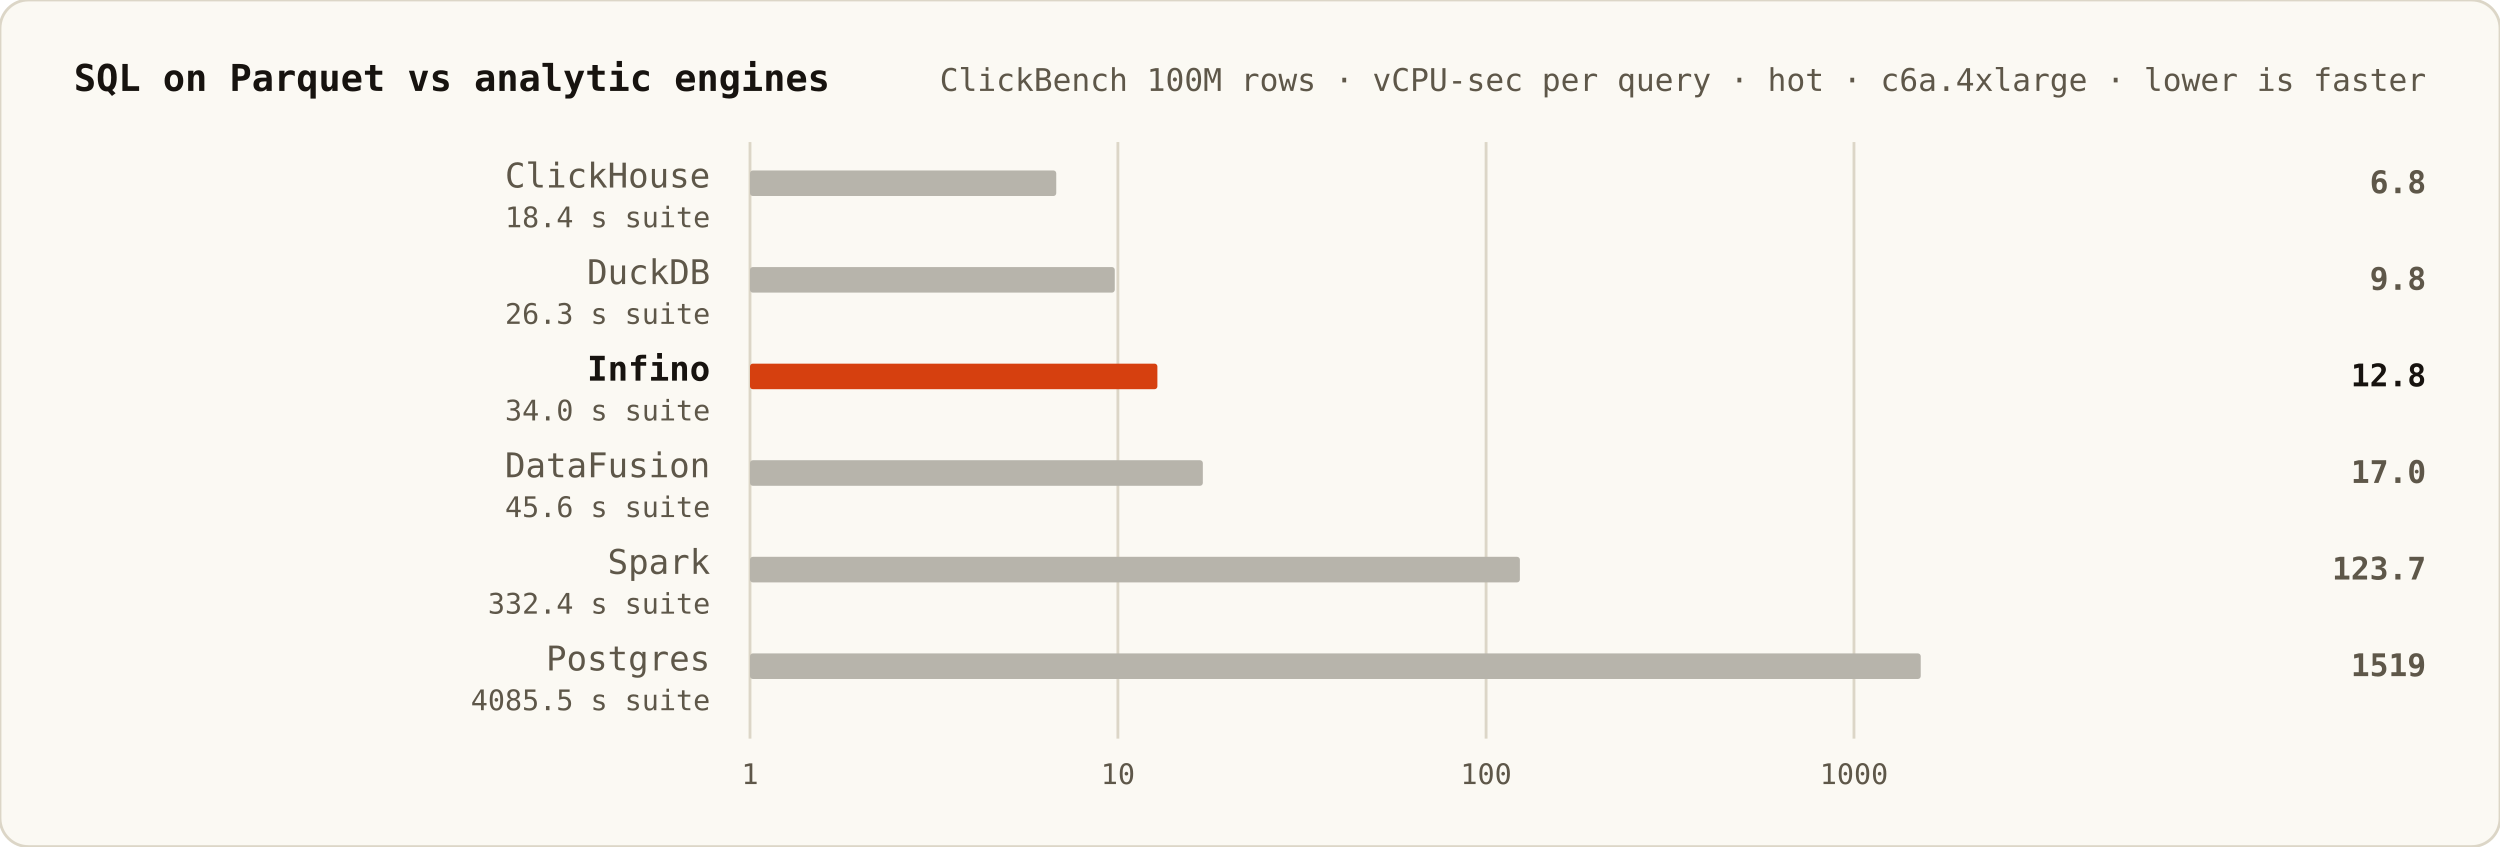
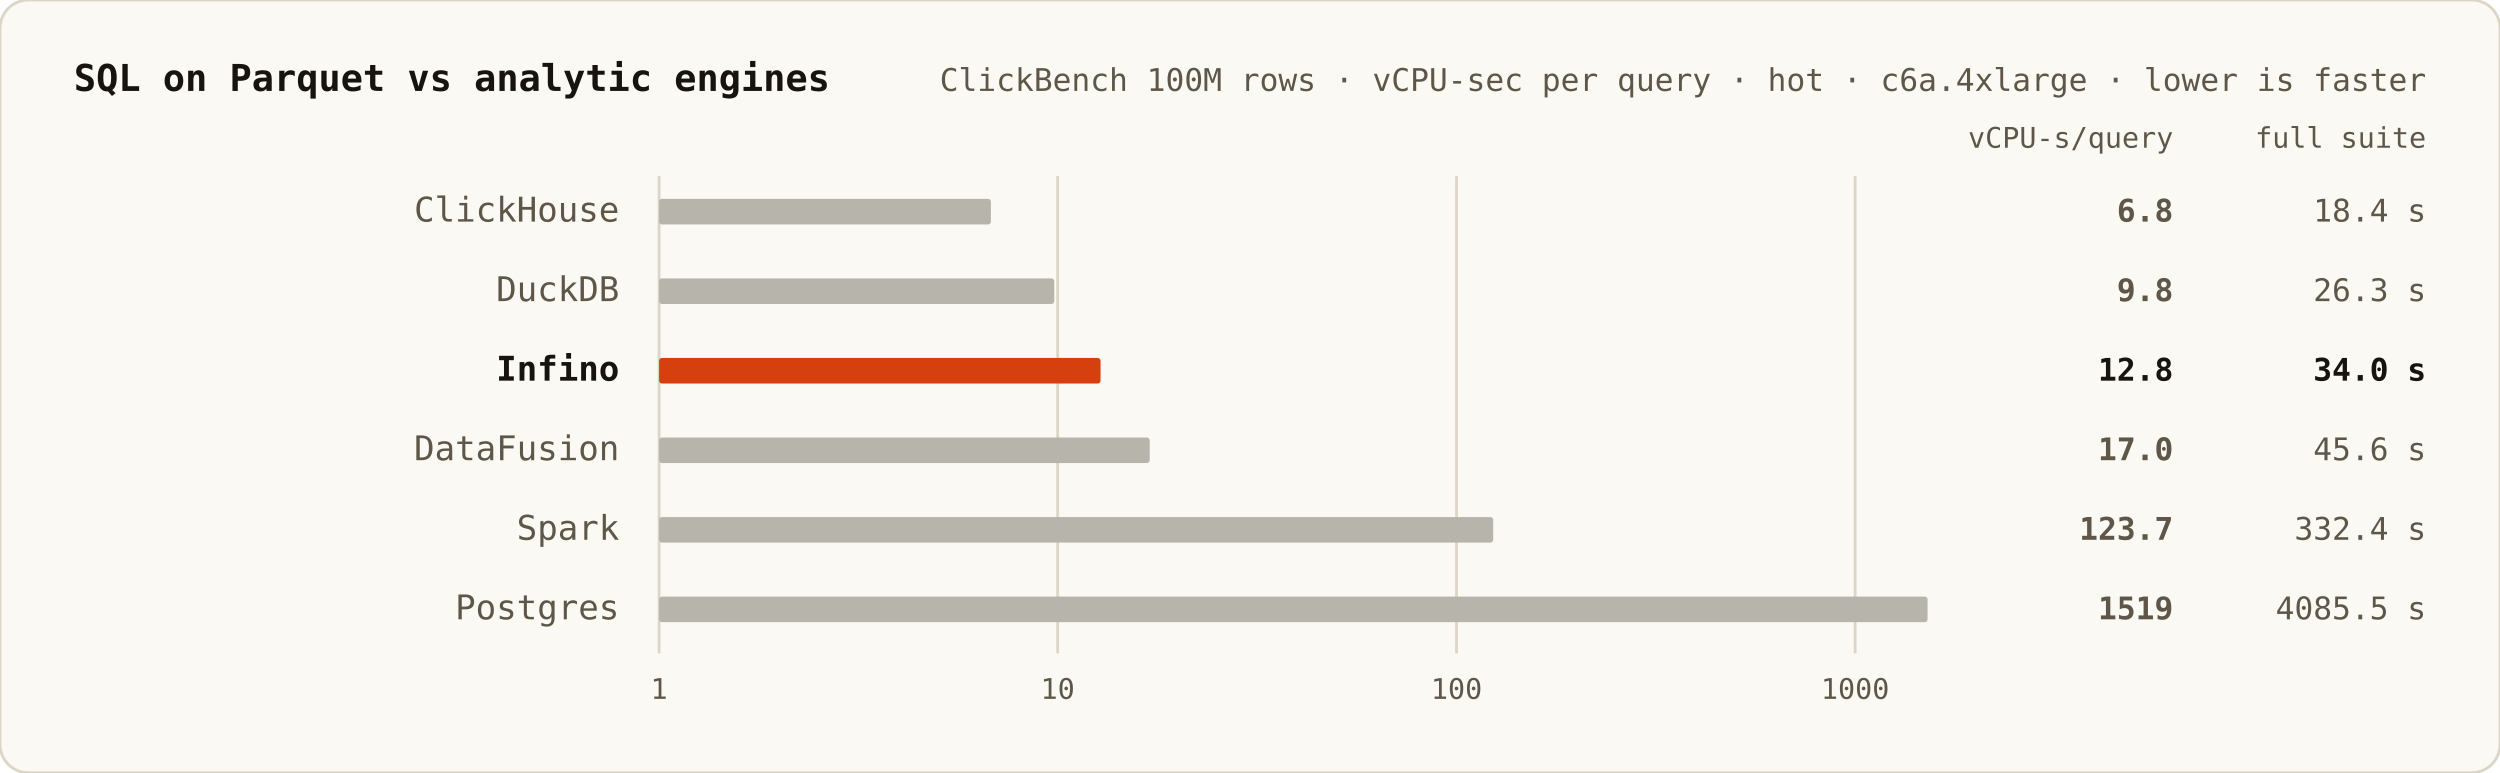
- <svg xmlns="http://www.w3.org/2000/svg" width="880" height="298" viewBox="0 0 880 298" role="img">
-   <rect width="880" height="298" rx="10" fill="#FBF9F3" stroke="#DCD6C7" />
+ <svg xmlns="http://www.w3.org/2000/svg" width="880" height="272" viewBox="0 0 880 272" role="img">
+   <rect width="880" height="272" rx="10" fill="#FBF9F3" stroke="#DCD6C7" />
  <text x="26.0" y="32.0" font-family="ui-monospace, SFMono-Regular, Menlo, Consolas, monospace" font-size="13" fill="#17130F" font-weight="600">SQL on Parquet vs analytic engines</text>
  <text x="854.0" y="32.0" font-family="ui-monospace, SFMono-Regular, Menlo, Consolas, monospace" font-size="11" fill="#5E5749" text-anchor="end">ClickBench 100M rows · vCPU-sec per query · hot · c6a.4xlarge · lower is faster</text>
-   <line x1="264.0" y1="50" x2="264.0" y2="260" stroke="#DCD6C7" />
-   <text x="264.0" y="276.0" font-family="ui-monospace, SFMono-Regular, Menlo, Consolas, monospace" font-size="10" fill="#5E5749" text-anchor="middle">1</text>
-   <line x1="393.5" y1="50" x2="393.5" y2="260" stroke="#DCD6C7" />
-   <text x="393.5" y="276.0" font-family="ui-monospace, SFMono-Regular, Menlo, Consolas, monospace" font-size="10" fill="#5E5749" text-anchor="middle">10</text>
-   <line x1="523.1" y1="50" x2="523.1" y2="260" stroke="#DCD6C7" />
-   <text x="523.1" y="276.0" font-family="ui-monospace, SFMono-Regular, Menlo, Consolas, monospace" font-size="10" fill="#5E5749" text-anchor="middle">100</text>
-   <line x1="652.6" y1="50" x2="652.6" y2="260" stroke="#DCD6C7" />
-   <text x="652.6" y="276.0" font-family="ui-monospace, SFMono-Regular, Menlo, Consolas, monospace" font-size="10" fill="#5E5749" text-anchor="middle">1000</text>
-   <text x="250.0" y="66.0" font-family="ui-monospace, SFMono-Regular, Menlo, Consolas, monospace" font-size="12" fill="#5E5749" text-anchor="end">ClickHouse</text>
-   <text x="250.0" y="80.0" font-family="ui-monospace, SFMono-Regular, Menlo, Consolas, monospace" font-size="10" fill="#5E5749" text-anchor="end">18.4 s suite</text>
-   <rect x="264" y="60" width="107.8" height="9" rx="1" fill="#B7B4AB" />
-   <text x="854.0" y="68.0" font-family="ui-monospace, SFMono-Regular, Menlo, Consolas, monospace" font-size="11" fill="#5E5749" font-weight="600" text-anchor="end">6.8</text>
-   <text x="250.0" y="100.0" font-family="ui-monospace, SFMono-Regular, Menlo, Consolas, monospace" font-size="12" fill="#5E5749" text-anchor="end">DuckDB</text>
-   <text x="250.0" y="114.0" font-family="ui-monospace, SFMono-Regular, Menlo, Consolas, monospace" font-size="10" fill="#5E5749" text-anchor="end">26.3 s suite</text>
-   <rect x="264" y="94" width="128.4" height="9" rx="1" fill="#B7B4AB" />
-   <text x="854.0" y="102.0" font-family="ui-monospace, SFMono-Regular, Menlo, Consolas, monospace" font-size="11" fill="#5E5749" font-weight="600" text-anchor="end">9.8</text>
-   <text x="250.0" y="134.0" font-family="ui-monospace, SFMono-Regular, Menlo, Consolas, monospace" font-size="12" fill="#17130F" font-weight="600" text-anchor="end">Infino</text>
-   <text x="250.0" y="148.0" font-family="ui-monospace, SFMono-Regular, Menlo, Consolas, monospace" font-size="10" fill="#5E5749" text-anchor="end">34.0 s suite</text>
-   <rect x="264" y="128" width="143.4" height="9" rx="1" fill="#D6400F" />
-   <text x="854.0" y="136.0" font-family="ui-monospace, SFMono-Regular, Menlo, Consolas, monospace" font-size="11" fill="#17130F" font-weight="600" text-anchor="end">12.8</text>
-   <text x="250.0" y="168.0" font-family="ui-monospace, SFMono-Regular, Menlo, Consolas, monospace" font-size="12" fill="#5E5749" text-anchor="end">DataFusion</text>
-   <text x="250.0" y="182.0" font-family="ui-monospace, SFMono-Regular, Menlo, Consolas, monospace" font-size="10" fill="#5E5749" text-anchor="end">45.6 s suite</text>
-   <rect x="264" y="162" width="159.4" height="9" rx="1" fill="#B7B4AB" />
-   <text x="854.0" y="170.0" font-family="ui-monospace, SFMono-Regular, Menlo, Consolas, monospace" font-size="11" fill="#5E5749" font-weight="600" text-anchor="end">17.0</text>
-   <text x="250.0" y="202.0" font-family="ui-monospace, SFMono-Regular, Menlo, Consolas, monospace" font-size="12" fill="#5E5749" text-anchor="end">Spark</text>
-   <text x="250.0" y="216.0" font-family="ui-monospace, SFMono-Regular, Menlo, Consolas, monospace" font-size="10" fill="#5E5749" text-anchor="end">332.4 s suite</text>
-   <rect x="264" y="196" width="271.0" height="9" rx="1" fill="#B7B4AB" />
-   <text x="854.0" y="204.0" font-family="ui-monospace, SFMono-Regular, Menlo, Consolas, monospace" font-size="11" fill="#5E5749" font-weight="600" text-anchor="end">123.7</text>
-   <text x="250.0" y="236.0" font-family="ui-monospace, SFMono-Regular, Menlo, Consolas, monospace" font-size="12" fill="#5E5749" text-anchor="end">Postgres</text>
-   <text x="250.0" y="250.0" font-family="ui-monospace, SFMono-Regular, Menlo, Consolas, monospace" font-size="10" fill="#5E5749" text-anchor="end">4085.5 s suite</text>
-   <rect x="264" y="230" width="412.1" height="9" rx="1" fill="#B7B4AB" />
-   <text x="854.0" y="238.0" font-family="ui-monospace, SFMono-Regular, Menlo, Consolas, monospace" font-size="11" fill="#5E5749" font-weight="600" text-anchor="end">1519</text>
+   <line x1="232.0" y1="62" x2="232.0" y2="230" stroke="#DCD6C7" />
+   <text x="232.0" y="246.0" font-family="ui-monospace, SFMono-Regular, Menlo, Consolas, monospace" font-size="10" fill="#5E5749" text-anchor="middle">1</text>
+   <line x1="372.3" y1="62" x2="372.3" y2="230" stroke="#DCD6C7" />
+   <text x="372.3" y="246.0" font-family="ui-monospace, SFMono-Regular, Menlo, Consolas, monospace" font-size="10" fill="#5E5749" text-anchor="middle">10</text>
+   <line x1="512.7" y1="62" x2="512.7" y2="230" stroke="#DCD6C7" />
+   <text x="512.7" y="246.0" font-family="ui-monospace, SFMono-Regular, Menlo, Consolas, monospace" font-size="10" fill="#5E5749" text-anchor="middle">100</text>
+   <line x1="653.0" y1="62" x2="653.0" y2="230" stroke="#DCD6C7" />
+   <text x="653.0" y="246.0" font-family="ui-monospace, SFMono-Regular, Menlo, Consolas, monospace" font-size="10" fill="#5E5749" text-anchor="middle">1000</text>
+   <text x="765.0" y="52.0" font-family="ui-monospace, SFMono-Regular, Menlo, Consolas, monospace" font-size="10" fill="#5E5749" text-anchor="end">vCPU-s/query</text>
+   <text x="854.0" y="52.0" font-family="ui-monospace, SFMono-Regular, Menlo, Consolas, monospace" font-size="10" fill="#5E5749" text-anchor="end">full suite</text>
+   <text x="218.0" y="78.0" font-family="ui-monospace, SFMono-Regular, Menlo, Consolas, monospace" font-size="12" fill="#5E5749" text-anchor="end">ClickHouse</text>
+   <rect x="232" y="70" width="116.8" height="9" rx="1" fill="#B7B4AB" />
+   <text x="765.0" y="78.0" font-family="ui-monospace, SFMono-Regular, Menlo, Consolas, monospace" font-size="11" fill="#5E5749" font-weight="600" text-anchor="end">6.8</text>
+   <text x="854.0" y="78.0" font-family="ui-monospace, SFMono-Regular, Menlo, Consolas, monospace" font-size="11" fill="#5E5749" text-anchor="end">18.4 s</text>
+   <text x="218.0" y="106.0" font-family="ui-monospace, SFMono-Regular, Menlo, Consolas, monospace" font-size="12" fill="#5E5749" text-anchor="end">DuckDB</text>
+   <rect x="232" y="98" width="139.1" height="9" rx="1" fill="#B7B4AB" />
+   <text x="765.0" y="106.0" font-family="ui-monospace, SFMono-Regular, Menlo, Consolas, monospace" font-size="11" fill="#5E5749" font-weight="600" text-anchor="end">9.8</text>
+   <text x="854.0" y="106.0" font-family="ui-monospace, SFMono-Regular, Menlo, Consolas, monospace" font-size="11" fill="#5E5749" text-anchor="end">26.3 s</text>
+   <text x="218.0" y="134.0" font-family="ui-monospace, SFMono-Regular, Menlo, Consolas, monospace" font-size="12" fill="#17130F" font-weight="600" text-anchor="end">Infino</text>
+   <rect x="232" y="126" width="155.4" height="9" rx="1" fill="#D6400F" />
+   <text x="765.0" y="134.0" font-family="ui-monospace, SFMono-Regular, Menlo, Consolas, monospace" font-size="11" fill="#17130F" font-weight="600" text-anchor="end">12.8</text>
+   <text x="854.0" y="134.0" font-family="ui-monospace, SFMono-Regular, Menlo, Consolas, monospace" font-size="11" fill="#17130F" font-weight="600" text-anchor="end">34.0 s</text>
+   <text x="218.0" y="162.0" font-family="ui-monospace, SFMono-Regular, Menlo, Consolas, monospace" font-size="12" fill="#5E5749" text-anchor="end">DataFusion</text>
+   <rect x="232" y="154" width="172.7" height="9" rx="1" fill="#B7B4AB" />
+   <text x="765.0" y="162.0" font-family="ui-monospace, SFMono-Regular, Menlo, Consolas, monospace" font-size="11" fill="#5E5749" font-weight="600" text-anchor="end">17.0</text>
+   <text x="854.0" y="162.0" font-family="ui-monospace, SFMono-Regular, Menlo, Consolas, monospace" font-size="11" fill="#5E5749" text-anchor="end">45.6 s</text>
+   <text x="218.0" y="190.0" font-family="ui-monospace, SFMono-Regular, Menlo, Consolas, monospace" font-size="12" fill="#5E5749" text-anchor="end">Spark</text>
+   <rect x="232" y="182" width="293.6" height="9" rx="1" fill="#B7B4AB" />
+   <text x="765.0" y="190.0" font-family="ui-monospace, SFMono-Regular, Menlo, Consolas, monospace" font-size="11" fill="#5E5749" font-weight="600" text-anchor="end">123.7</text>
+   <text x="854.0" y="190.0" font-family="ui-monospace, SFMono-Regular, Menlo, Consolas, monospace" font-size="11" fill="#5E5749" text-anchor="end">332.4 s</text>
+   <text x="218.0" y="218.0" font-family="ui-monospace, SFMono-Regular, Menlo, Consolas, monospace" font-size="12" fill="#5E5749" text-anchor="end">Postgres</text>
+   <rect x="232" y="210" width="446.5" height="9" rx="1" fill="#B7B4AB" />
+   <text x="765.0" y="218.0" font-family="ui-monospace, SFMono-Regular, Menlo, Consolas, monospace" font-size="11" fill="#5E5749" font-weight="600" text-anchor="end">1519</text>
+   <text x="854.0" y="218.0" font-family="ui-monospace, SFMono-Regular, Menlo, Consolas, monospace" font-size="11" fill="#5E5749" text-anchor="end">4085.5 s</text>
</svg>
